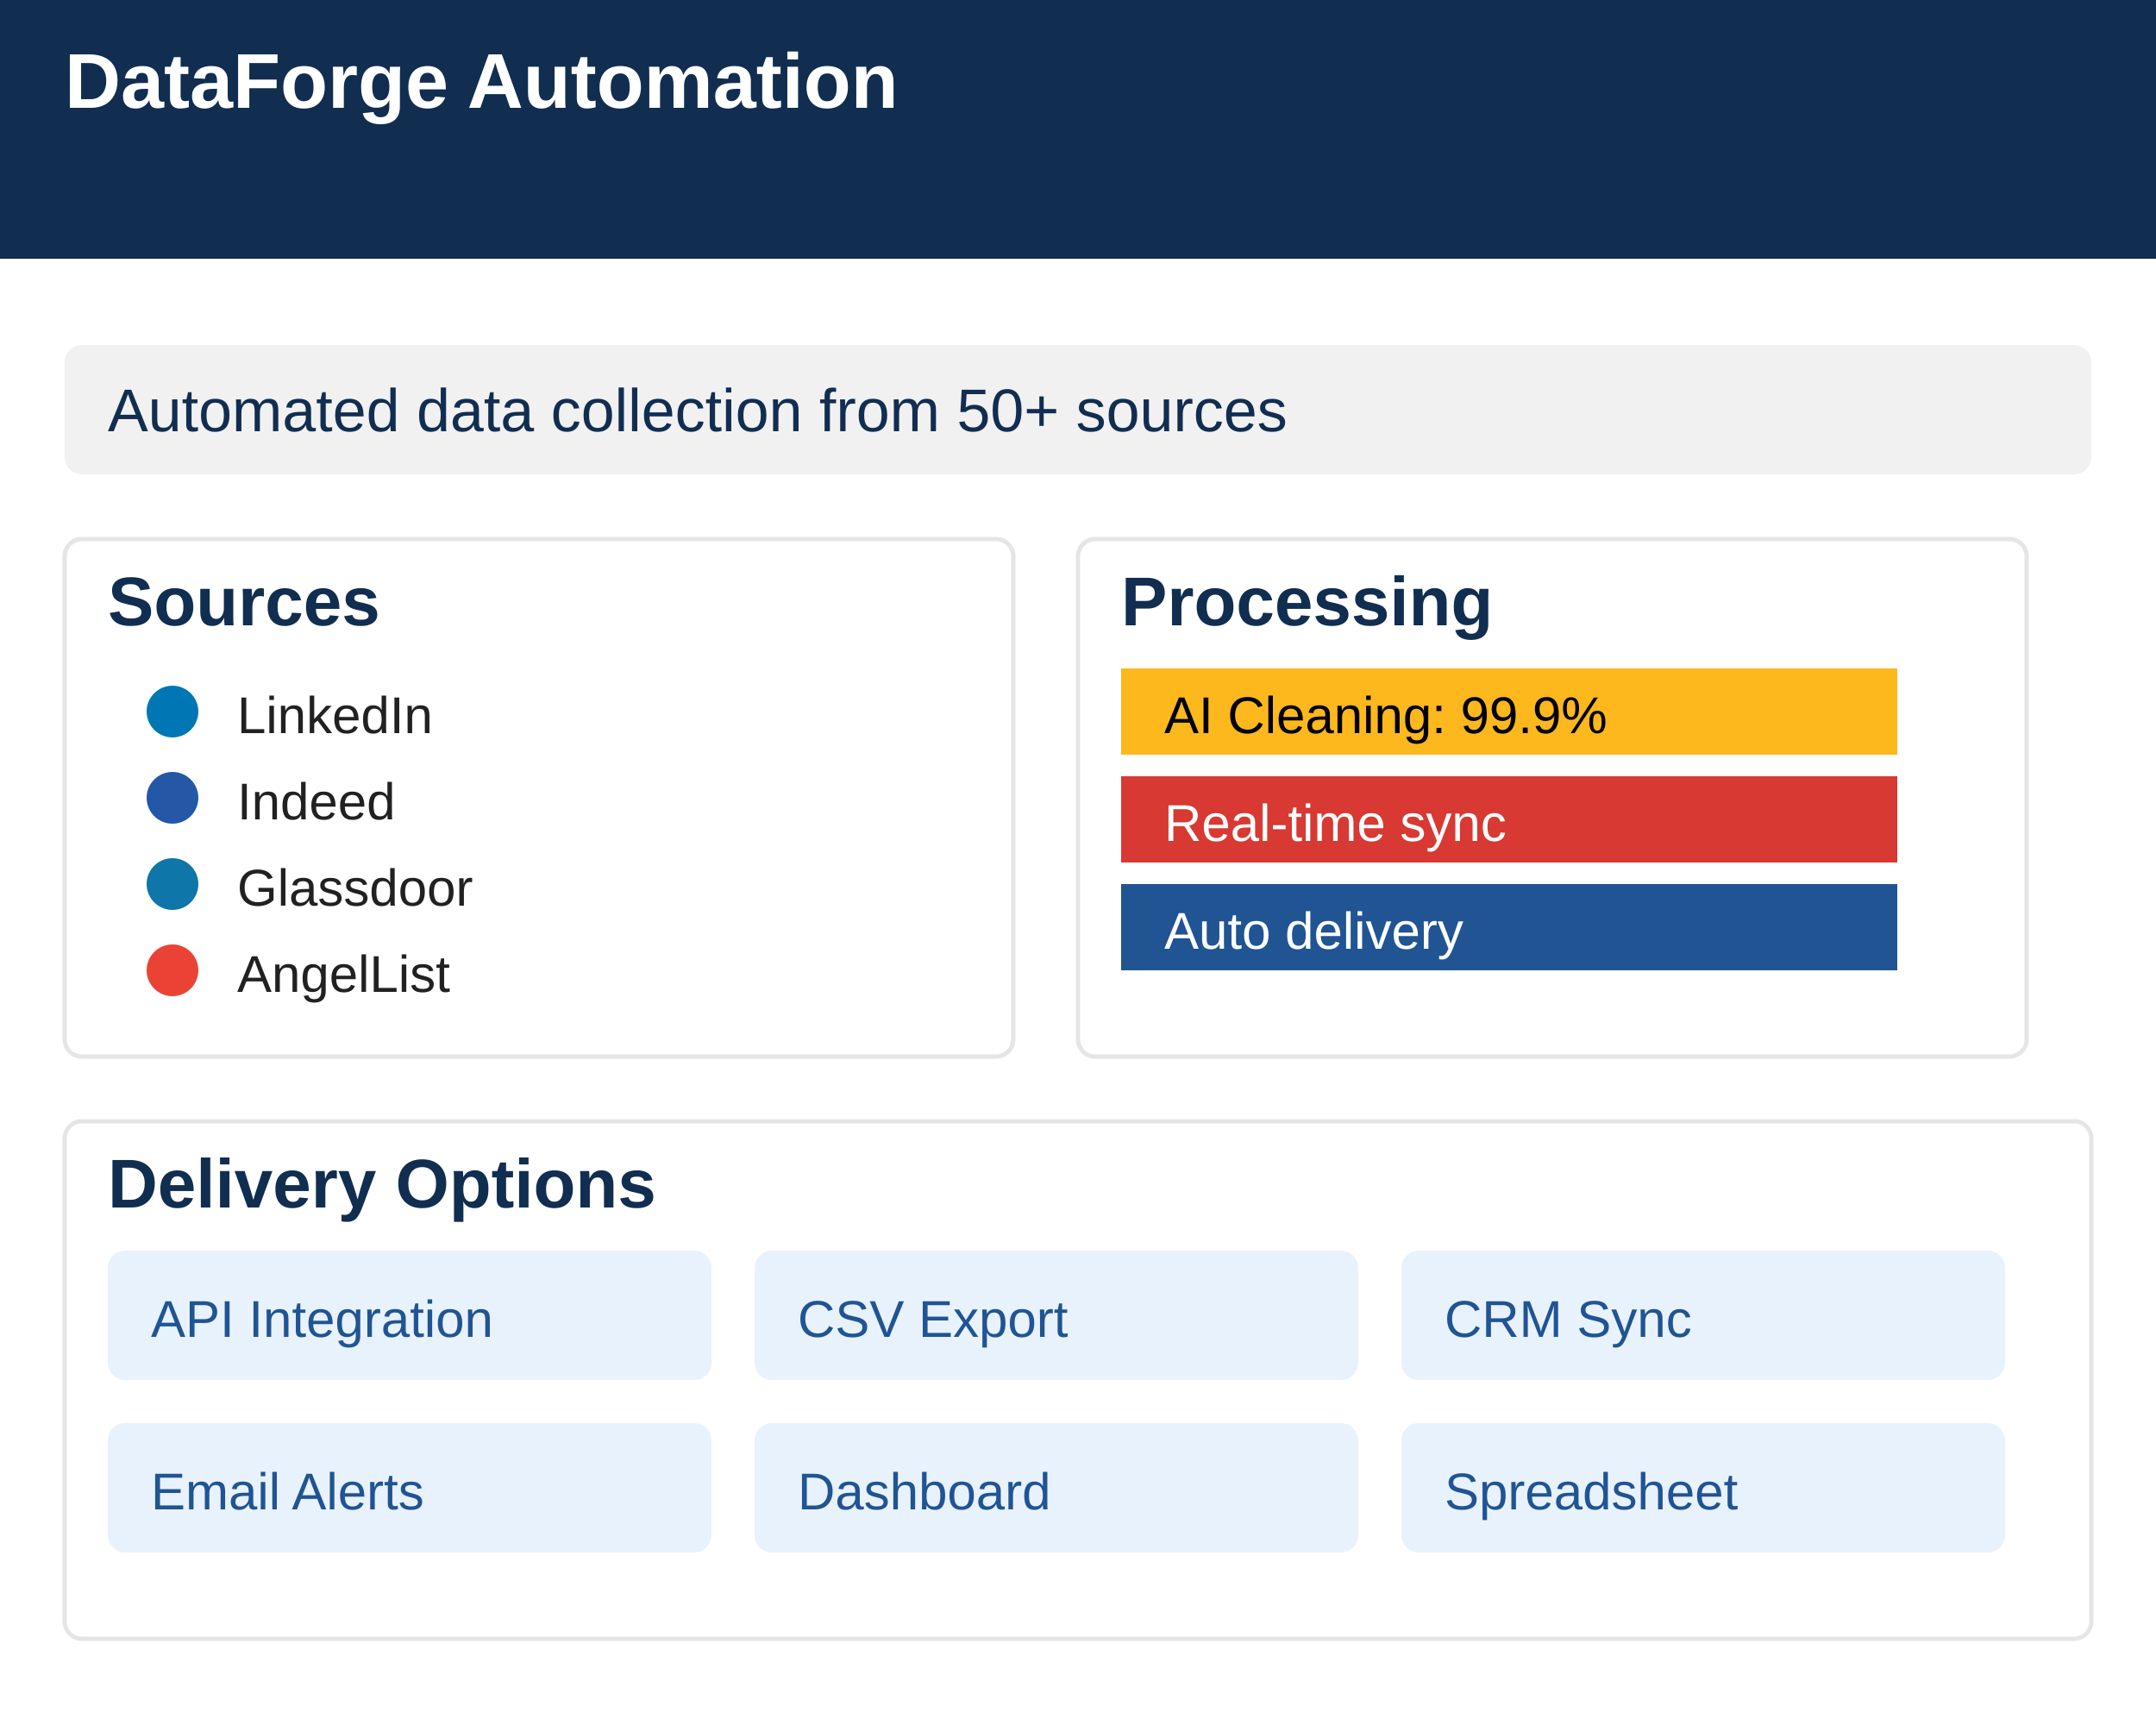
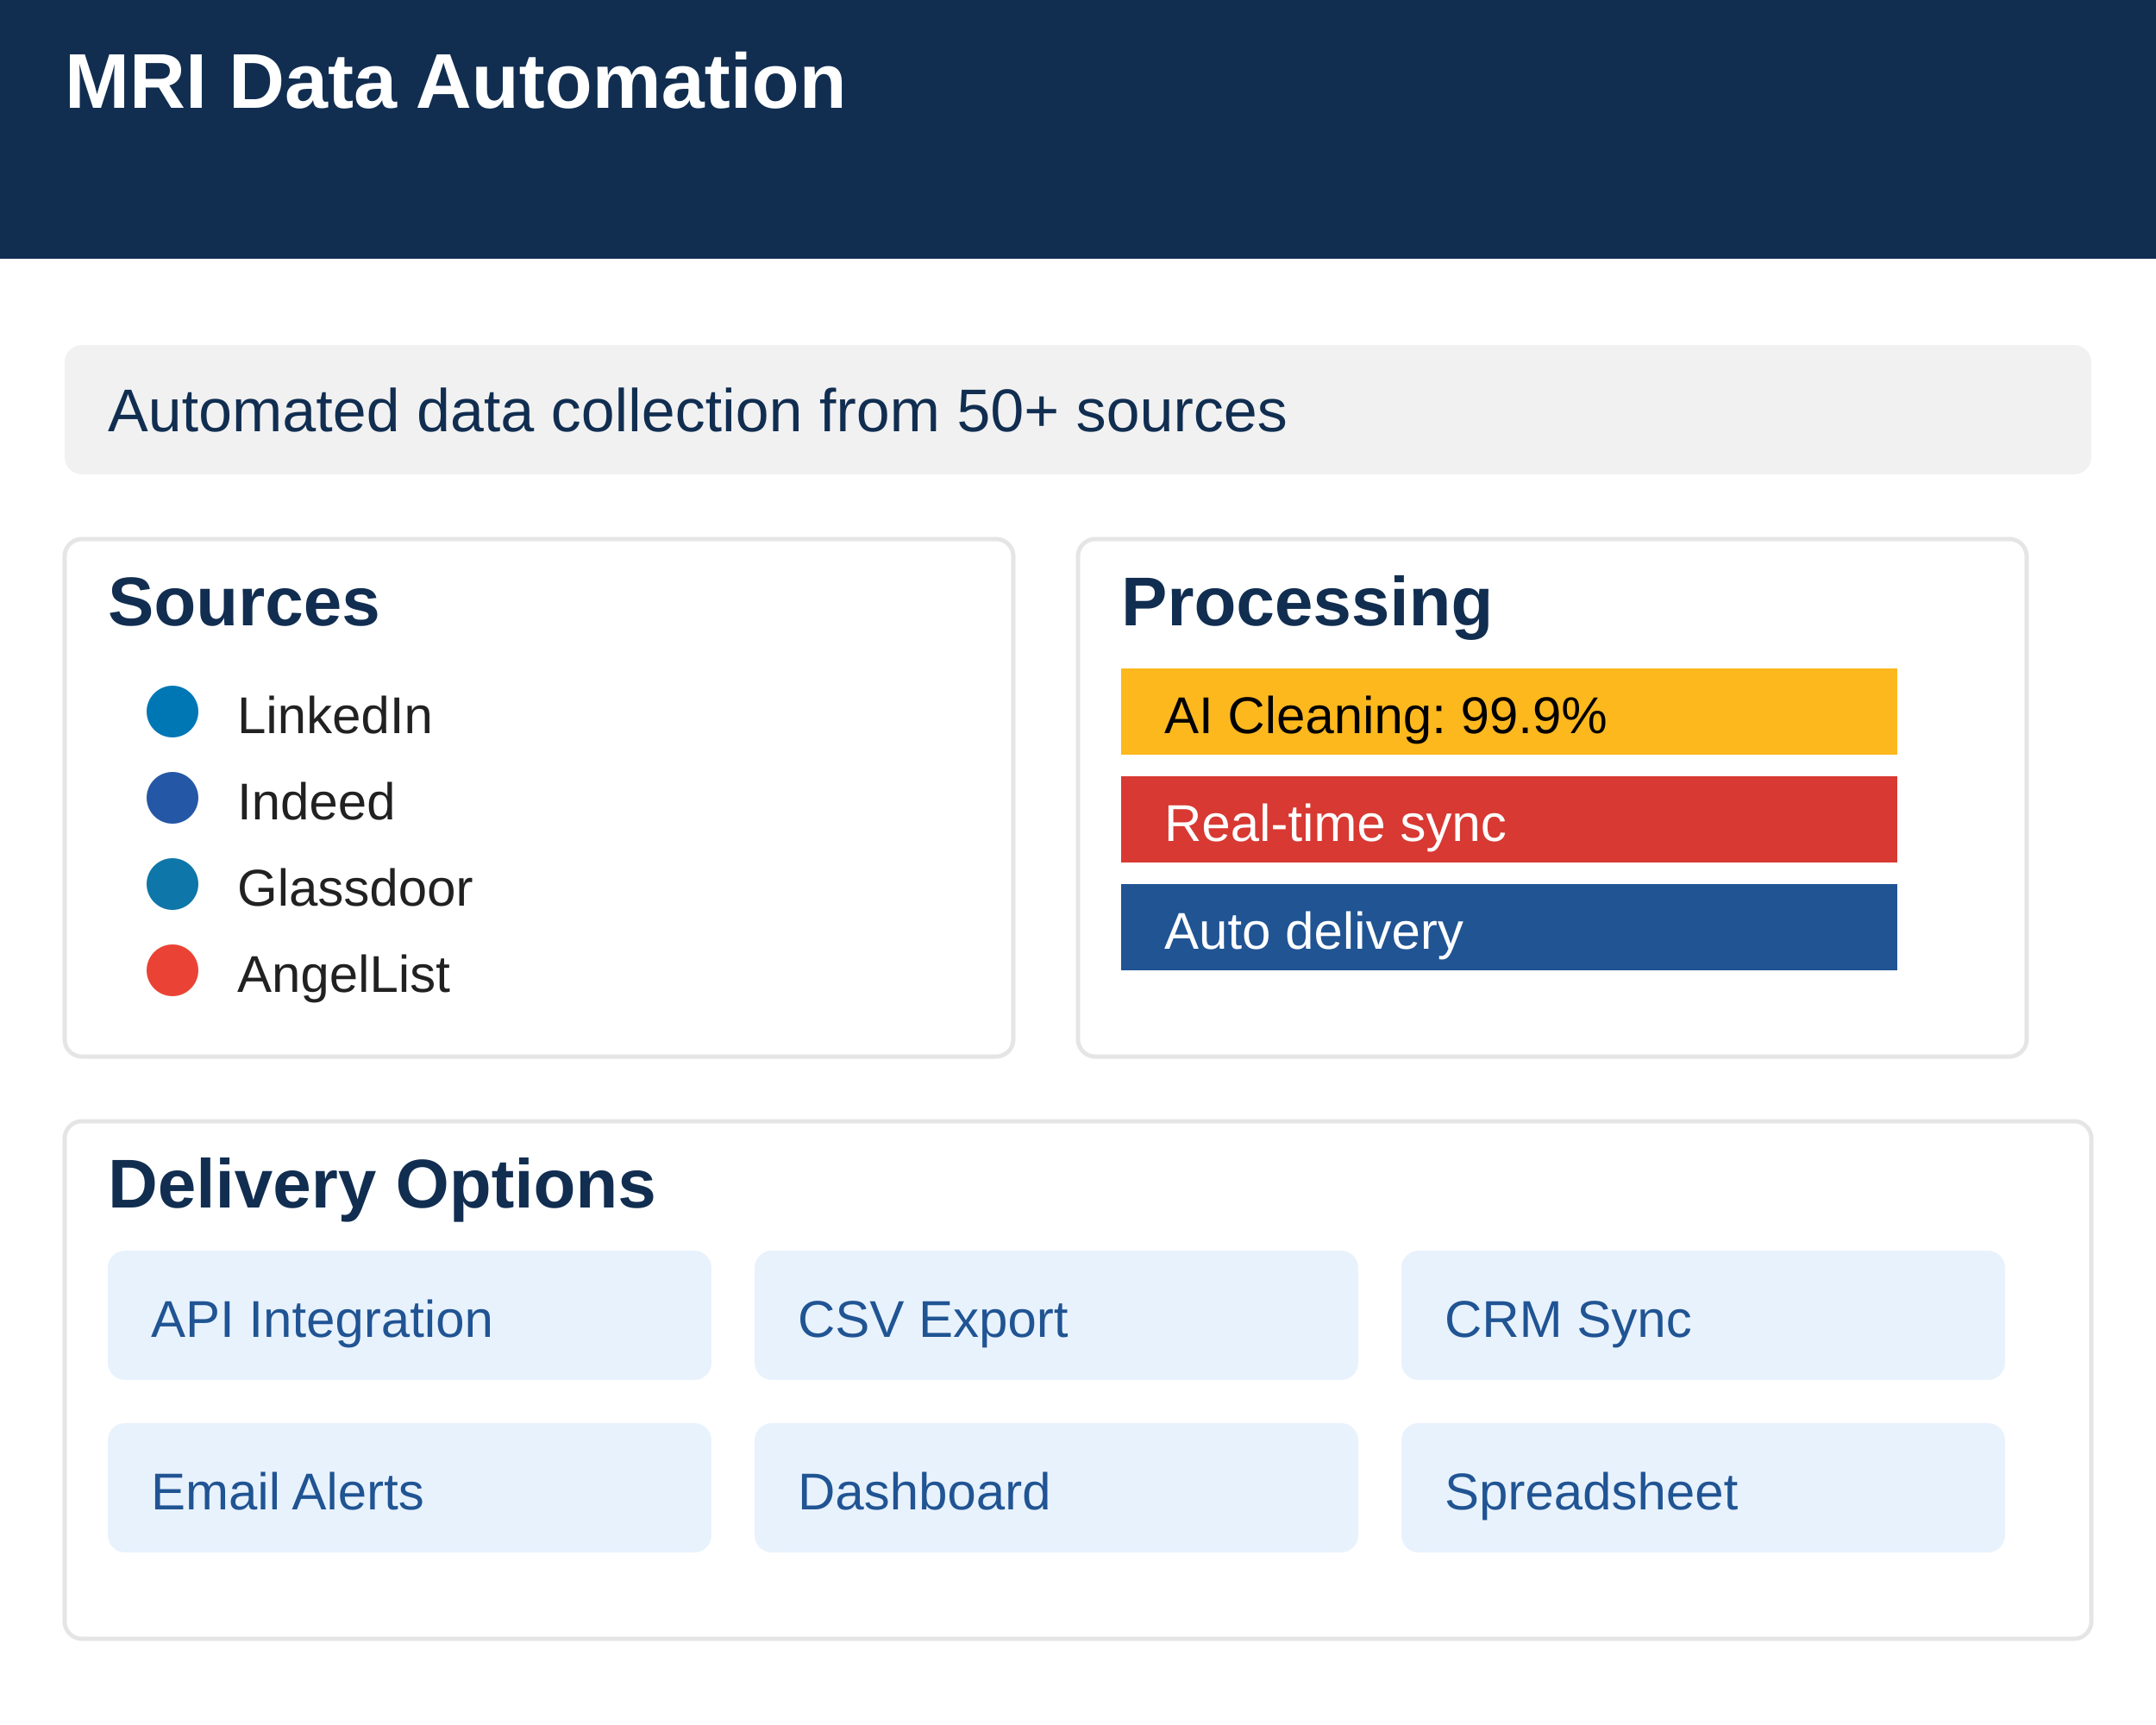
<svg xmlns="http://www.w3.org/2000/svg" width="500" height="400" viewBox="0 0 500 400">
  <rect width="500" height="400" fill="#ffffff" />
  <rect x="0" y="0" width="500" height="60" fill="#112E51" />
-   <text x="15" y="25" fill="#ffffff" font-family="Arial" font-size="18" font-weight="bold">DataForge Automation</text>
+   <text x="15" y="25" fill="#ffffff" font-family="Arial" font-size="18" font-weight="bold">MRI Data Automation</text>
  <rect x="15" y="80" width="470" height="30" fill="#f1f1f1" rx="4" />
  <text x="25" y="100" fill="#112E51" font-family="Arial" font-size="14">Automated data collection from 50+ sources</text>
  <rect x="15" y="125" width="220" height="120" fill="#ffffff" stroke="#e5e5e5" rx="4" />
  <text x="25" y="145" fill="#112E51" font-family="Arial" font-size="16" font-weight="bold">Sources</text>
  <circle cx="40" cy="165" r="6" fill="#0077b5" />
  <text x="55" y="170" fill="#212121" font-family="Arial" font-size="12">LinkedIn</text>
  <circle cx="40" cy="185" r="6" fill="#2557a7" />
  <text x="55" y="190" fill="#212121" font-family="Arial" font-size="12">Indeed</text>
  <circle cx="40" cy="205" r="6" fill="#0e76a8" />
  <text x="55" y="210" fill="#212121" font-family="Arial" font-size="12">Glassdoor</text>
  <circle cx="40" cy="225" r="6" fill="#ea4335" />
  <text x="55" y="230" fill="#212121" font-family="Arial" font-size="12">AngelList</text>
  <rect x="250" y="125" width="220" height="120" fill="#ffffff" stroke="#e5e5e5" rx="4" />
  <text x="260" y="145" fill="#112E51" font-family="Arial" font-size="16" font-weight="bold">Processing</text>
  <rect x="260" y="155" width="180" height="20" fill="#fdb81e" />
  <text x="270" y="170" fill="#000000" font-family="Arial" font-size="12">AI Cleaning: 99.9%</text>
  <rect x="260" y="180" width="180" height="20" fill="#d83933" />
  <text x="270" y="195" fill="#ffffff" font-family="Arial" font-size="12">Real-time sync</text>
  <rect x="260" y="205" width="180" height="20" fill="#205493" />
  <text x="270" y="220" fill="#ffffff" font-family="Arial" font-size="12">Auto delivery</text>
  <rect x="15" y="260" width="470" height="120" fill="#ffffff" stroke="#e5e5e5" rx="4" />
  <text x="25" y="280" fill="#112E51" font-family="Arial" font-size="16" font-weight="bold">Delivery Options</text>
  <rect x="25" y="290" width="140" height="30" fill="#e8f2fd" rx="4" />
  <text x="35" y="310" fill="#205493" font-family="Arial" font-size="12">API Integration</text>
  <rect x="175" y="290" width="140" height="30" fill="#e8f2fd" rx="4" />
  <text x="185" y="310" fill="#205493" font-family="Arial" font-size="12">CSV Export</text>
  <rect x="325" y="290" width="140" height="30" fill="#e8f2fd" rx="4" />
  <text x="335" y="310" fill="#205493" font-family="Arial" font-size="12">CRM Sync</text>
  <rect x="25" y="330" width="140" height="30" fill="#e8f2fd" rx="4" />
  <text x="35" y="350" fill="#205493" font-family="Arial" font-size="12">Email Alerts</text>
  <rect x="175" y="330" width="140" height="30" fill="#e8f2fd" rx="4" />
  <text x="185" y="350" fill="#205493" font-family="Arial" font-size="12">Dashboard</text>
  <rect x="325" y="330" width="140" height="30" fill="#e8f2fd" rx="4" />
  <text x="335" y="350" fill="#205493" font-family="Arial" font-size="12">Spreadsheet</text>
</svg>
